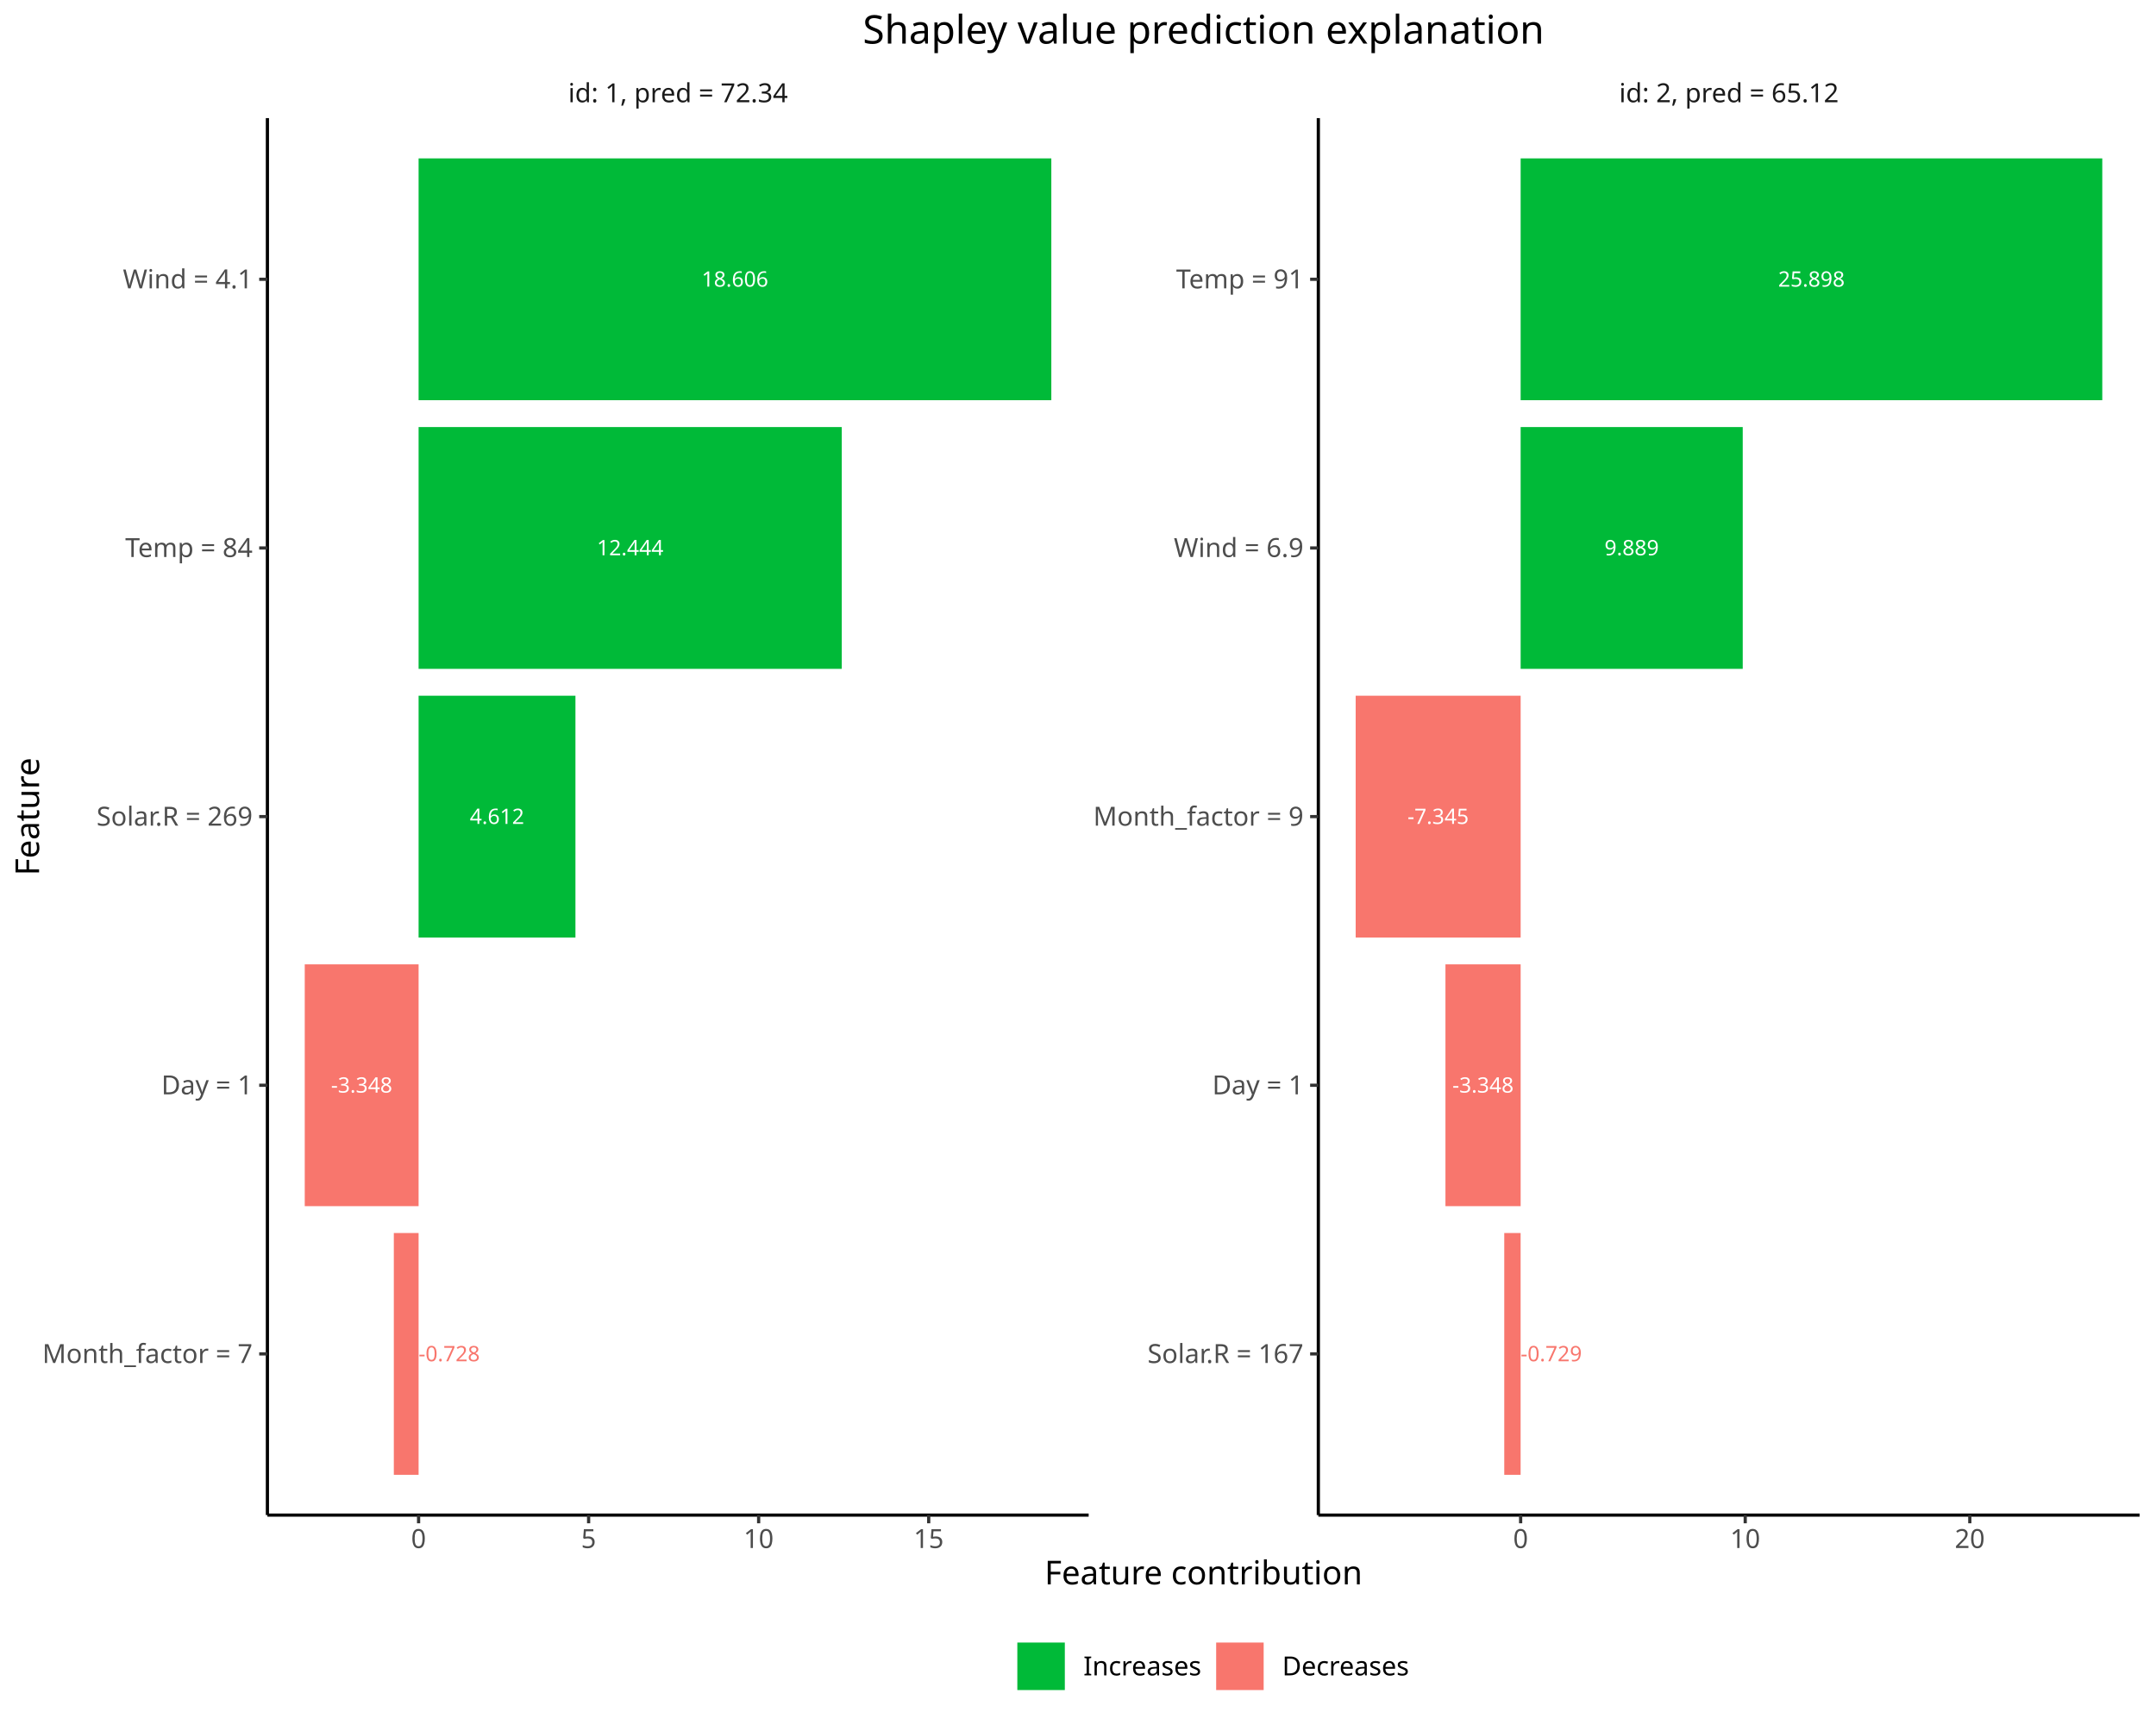
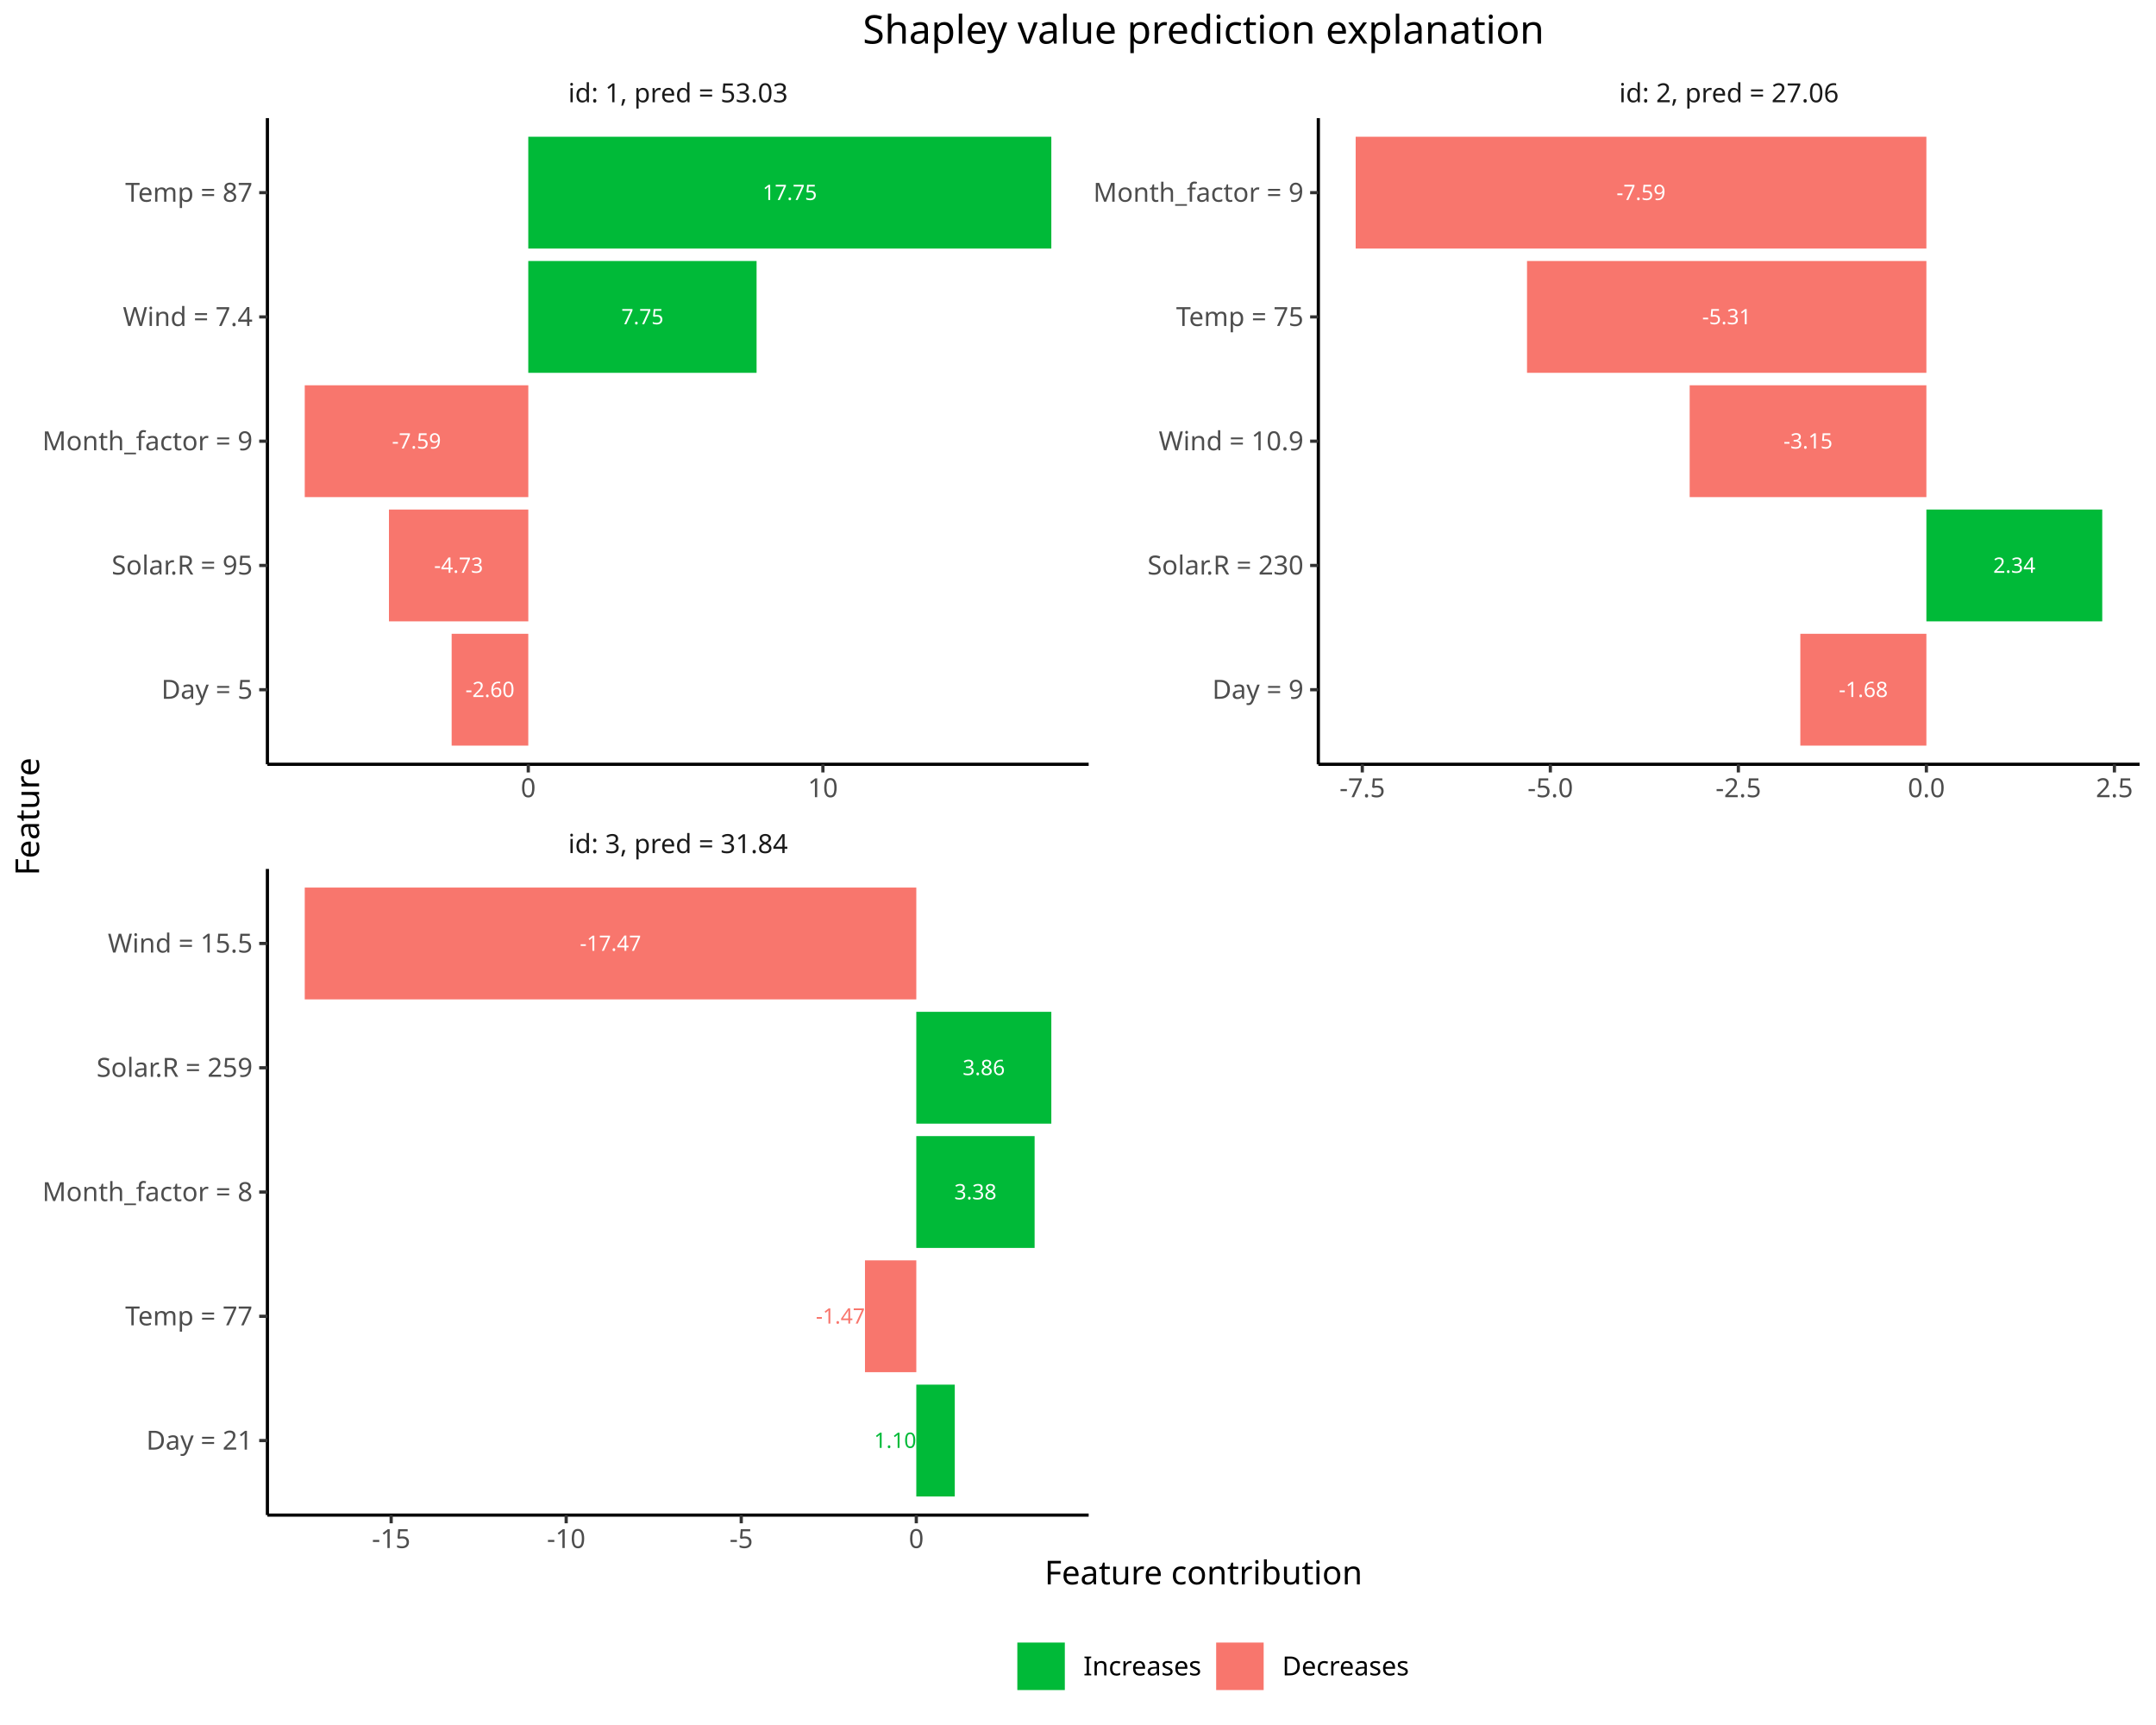
<svg xmlns="http://www.w3.org/2000/svg" class="svglite" data-engine-version="2.0" width="720.00pt" height="576.00pt" viewBox="0 0 720.00 576.00">
  <defs>
    <style type="text/css">
    .svglite line, .svglite polyline, .svglite polygon, .svglite path, .svglite rect, .svglite circle {
      fill: none;
      stroke: #000000;
      stroke-linecap: round;
      stroke-linejoin: round;
      stroke-miterlimit: 10.00;
    }
  </style>
  </defs>
  <rect width="100%" height="100%" style="stroke: none; fill: #FFFFFF;" />
  <defs>
    <clipPath id="cpMC4wMHw3MjAuMDB8MC4wMHw1NzYuMDA=">
      <rect x="0.00" y="0.00" width="720.00" height="576.00" />
    </clipPath>
  </defs>
  <g clip-path="url(#cpMC4wMHw3MjAuMDB8MC4wMHw1NzYuMDA=)">
    <rect x="0.00" y="0.00" width="720.00" height="576.00" style="stroke-width: 1.07; stroke: #FFFFFF; fill: #FFFFFF;" />
  </g>
  <defs>
-     <clipPath id="cpODkuMzB8MzYzLjU2fDM5LjQzfDUwNS45MQ==">
-       <rect x="89.30" y="39.43" width="274.26" height="466.48" />
+     <clipPath id="cpODkuMzB8MzYzLjU2fDM5LjQzfDI1NS4yMA==">
+       <rect x="89.30" y="39.43" width="274.26" height="215.77" />
    </clipPath>
  </defs>
-   <g clip-path="url(#cpODkuMzB8MzYzLjU2fDM5LjQzfDUwNS45MQ==)">
-     <rect x="89.30" y="39.43" width="274.26" height="466.48" style="stroke-width: 1.07; stroke: none; fill: #FFFFFF;" />
-     <rect x="131.52" y="411.72" width="8.27" height="80.74" style="stroke-width: 1.07; stroke: none; stroke-linecap: square; stroke-linejoin: miter; fill: #F8766D;" />
-     <rect x="101.77" y="322.01" width="38.02" height="80.74" style="stroke-width: 1.07; stroke: none; stroke-linecap: square; stroke-linejoin: miter; fill: #F8766D;" />
-     <rect x="139.79" y="232.31" width="52.38" height="80.74" style="stroke-width: 1.07; stroke: none; stroke-linecap: square; stroke-linejoin: miter; fill: #00BA38;" />
-     <rect x="139.79" y="142.60" width="141.32" height="80.74" style="stroke-width: 1.07; stroke: none; stroke-linecap: square; stroke-linejoin: miter; fill: #00BA38;" />
-     <rect x="139.79" y="52.89" width="211.30" height="80.74" style="stroke-width: 1.07; stroke: none; stroke-linecap: square; stroke-linejoin: miter; fill: #00BA38;" />
-     <text x="139.79" y="454.54" style="font-size: 7.11px; fill: #F8766D; font-family: sans;" textLength="20.17px" lengthAdjust="spacingAndGlyphs">-0.728</text>
-     <text x="120.78" y="364.83" text-anchor="middle" style="font-size: 7.11px; fill: #FFFFFF; font-family: sans;" textLength="20.17px" lengthAdjust="spacingAndGlyphs">-3.348</text>
-     <text x="165.97" y="275.12" text-anchor="middle" style="font-size: 7.11px; fill: #FFFFFF; font-family: sans;" textLength="19.78px" lengthAdjust="spacingAndGlyphs"> 4.612</text>
-     <text x="210.45" y="185.41" text-anchor="middle" style="font-size: 7.11px; fill: #FFFFFF; font-family: sans;" textLength="21.76px" lengthAdjust="spacingAndGlyphs">12.444</text>
-     <text x="245.44" y="95.71" text-anchor="middle" style="font-size: 7.11px; fill: #FFFFFF; font-family: sans;" textLength="21.76px" lengthAdjust="spacingAndGlyphs">18.606</text>
+   <g clip-path="url(#cpODkuMzB8MzYzLjU2fDM5LjQzfDI1NS4yMA==)">
+     <rect x="89.30" y="39.43" width="274.26" height="215.77" style="stroke-width: 1.07; stroke: none; fill: #FFFFFF;" />
+     <rect x="150.83" y="211.63" width="25.59" height="37.34" style="stroke-width: 1.07; stroke: none; stroke-linecap: square; stroke-linejoin: miter; fill: #F8766D;" />
+     <rect x="129.89" y="170.14" width="46.54" height="37.34" style="stroke-width: 1.07; stroke: none; stroke-linecap: square; stroke-linejoin: miter; fill: #F8766D;" />
+     <rect x="101.77" y="128.65" width="74.66" height="37.34" style="stroke-width: 1.07; stroke: none; stroke-linecap: square; stroke-linejoin: miter; fill: #F8766D;" />
+     <rect x="176.42" y="87.15" width="76.24" height="37.34" style="stroke-width: 1.07; stroke: none; stroke-linecap: square; stroke-linejoin: miter; fill: #00BA38;" />
+     <rect x="176.42" y="45.66" width="174.67" height="37.34" style="stroke-width: 1.07; stroke: none; stroke-linecap: square; stroke-linejoin: miter; fill: #00BA38;" />
+     <text x="163.63" y="232.75" text-anchor="middle" style="font-size: 7.11px; fill: #FFFFFF; font-family: sans;" textLength="16.21px" lengthAdjust="spacingAndGlyphs">-2.60</text>
+     <text x="153.15" y="191.26" text-anchor="middle" style="font-size: 7.11px; fill: #FFFFFF; font-family: sans;" textLength="16.21px" lengthAdjust="spacingAndGlyphs">-4.73</text>
+     <text x="139.09" y="149.77" text-anchor="middle" style="font-size: 7.11px; fill: #FFFFFF; font-family: sans;" textLength="16.21px" lengthAdjust="spacingAndGlyphs">-7.59</text>
+     <text x="214.55" y="108.27" text-anchor="middle" style="font-size: 7.11px; fill: #FFFFFF; font-family: sans;" textLength="15.82px" lengthAdjust="spacingAndGlyphs"> 7.75</text>
+     <text x="263.76" y="66.78" text-anchor="middle" style="font-size: 7.11px; fill: #FFFFFF; font-family: sans;" textLength="17.80px" lengthAdjust="spacingAndGlyphs">17.75</text>
  </g>
  <g clip-path="url(#cpMC4wMHw3MjAuMDB8MC4wMHw1NzYuMDA=)">
</g>
  <defs>
-     <clipPath id="cpNDQwLjI2fDcxNC41MnwzOS40M3w1MDUuOTE=">
-       <rect x="440.26" y="39.43" width="274.26" height="466.48" />
+     <clipPath id="cpODkuMzB8MzYzLjU2fDI5MC4xNXw1MDUuOTE=">
+       <rect x="89.30" y="290.15" width="274.26" height="215.77" />
    </clipPath>
  </defs>
-   <g clip-path="url(#cpNDQwLjI2fDcxNC41MnwzOS40M3w1MDUuOTE=)">
-     <rect x="440.26" y="39.43" width="274.26" height="466.48" style="stroke-width: 1.07; stroke: none; fill: #FFFFFF;" />
-     <rect x="502.35" y="411.72" width="5.46" height="80.74" style="stroke-width: 1.07; stroke: none; stroke-linecap: square; stroke-linejoin: miter; fill: #F8766D;" />
-     <rect x="482.71" y="322.01" width="25.11" height="80.74" style="stroke-width: 1.07; stroke: none; stroke-linecap: square; stroke-linejoin: miter; fill: #F8766D;" />
-     <rect x="452.73" y="232.31" width="55.09" height="80.74" style="stroke-width: 1.07; stroke: none; stroke-linecap: square; stroke-linejoin: miter; fill: #F8766D;" />
-     <rect x="507.82" y="142.60" width="74.17" height="80.74" style="stroke-width: 1.07; stroke: none; stroke-linecap: square; stroke-linejoin: miter; fill: #00BA38;" />
-     <rect x="507.82" y="52.89" width="194.24" height="80.74" style="stroke-width: 1.07; stroke: none; stroke-linecap: square; stroke-linejoin: miter; fill: #00BA38;" />
-     <text x="507.82" y="454.54" style="font-size: 7.11px; fill: #F8766D; font-family: sans;" textLength="20.17px" lengthAdjust="spacingAndGlyphs">-0.729</text>
-     <text x="495.26" y="364.83" text-anchor="middle" style="font-size: 7.11px; fill: #FFFFFF; font-family: sans;" textLength="20.17px" lengthAdjust="spacingAndGlyphs">-3.348</text>
-     <text x="480.27" y="275.12" text-anchor="middle" style="font-size: 7.11px; fill: #FFFFFF; font-family: sans;" textLength="20.17px" lengthAdjust="spacingAndGlyphs">-7.345</text>
-     <text x="544.90" y="185.41" text-anchor="middle" style="font-size: 7.11px; fill: #FFFFFF; font-family: sans;" textLength="19.78px" lengthAdjust="spacingAndGlyphs"> 9.889</text>
-     <text x="604.94" y="95.71" text-anchor="middle" style="font-size: 7.11px; fill: #FFFFFF; font-family: sans;" textLength="21.76px" lengthAdjust="spacingAndGlyphs">25.898</text>
+   <g clip-path="url(#cpODkuMzB8MzYzLjU2fDI5MC4xNXw1MDUuOTE=)">
+     <rect x="89.30" y="290.15" width="274.26" height="215.77" style="stroke-width: 1.07; stroke: none; fill: #FFFFFF;" />
+     <rect x="306.00" y="462.35" width="12.85" height="37.34" style="stroke-width: 1.07; stroke: none; stroke-linecap: square; stroke-linejoin: miter; fill: #00BA38;" />
+     <rect x="288.86" y="420.85" width="17.14" height="37.34" style="stroke-width: 1.07; stroke: none; stroke-linecap: square; stroke-linejoin: miter; fill: #F8766D;" />
+     <rect x="306.00" y="379.36" width="39.51" height="37.34" style="stroke-width: 1.07; stroke: none; stroke-linecap: square; stroke-linejoin: miter; fill: #00BA38;" />
+     <rect x="306.00" y="337.86" width="45.09" height="37.34" style="stroke-width: 1.07; stroke: none; stroke-linecap: square; stroke-linejoin: miter; fill: #00BA38;" />
+     <rect x="101.77" y="296.37" width="204.23" height="37.34" style="stroke-width: 1.07; stroke: none; stroke-linecap: square; stroke-linejoin: miter; fill: #F8766D;" />
+     <text x="306.00" y="483.47" text-anchor="end" style="font-size: 7.11px; fill: #00BA38; font-family: sans;" textLength="17.80px" lengthAdjust="spacingAndGlyphs">  1.10</text>
+     <text x="288.86" y="441.97" text-anchor="end" style="font-size: 7.11px; fill: #F8766D; font-family: sans;" textLength="18.19px" lengthAdjust="spacingAndGlyphs"> -1.47</text>
+     <text x="325.75" y="400.48" text-anchor="middle" style="font-size: 7.11px; fill: #FFFFFF; font-family: sans;" textLength="17.80px" lengthAdjust="spacingAndGlyphs">  3.38</text>
+     <text x="328.55" y="358.98" text-anchor="middle" style="font-size: 7.11px; fill: #FFFFFF; font-family: sans;" textLength="17.80px" lengthAdjust="spacingAndGlyphs">  3.86</text>
+     <text x="203.88" y="317.49" text-anchor="middle" style="font-size: 7.11px; fill: #FFFFFF; font-family: sans;" textLength="20.17px" lengthAdjust="spacingAndGlyphs">-17.47</text>
  </g>
+   <g clip-path="url(#cpMC4wMHw3MjAuMDB8MC4wMHw1NzYuMDA=)">
+ </g>
+   <defs>
+     <clipPath id="cpNDQwLjI2fDcxNC41MnwzOS40M3wyNTUuMjA=">
+       <rect x="440.26" y="39.43" width="274.26" height="215.77" />
+     </clipPath>
+   </defs>
+   <g clip-path="url(#cpNDQwLjI2fDcxNC41MnwzOS40M3wyNTUuMjA=)">
+     <rect x="440.26" y="39.43" width="274.26" height="215.77" style="stroke-width: 1.07; stroke: none; fill: #FFFFFF;" />
+     <rect x="601.22" y="211.63" width="42.10" height="37.34" style="stroke-width: 1.07; stroke: none; stroke-linecap: square; stroke-linejoin: miter; fill: #F8766D;" />
+     <rect x="643.32" y="170.14" width="58.73" height="37.34" style="stroke-width: 1.07; stroke: none; stroke-linecap: square; stroke-linejoin: miter; fill: #00BA38;" />
+     <rect x="564.27" y="128.65" width="79.05" height="37.34" style="stroke-width: 1.07; stroke: none; stroke-linecap: square; stroke-linejoin: miter; fill: #F8766D;" />
+     <rect x="509.95" y="87.15" width="133.37" height="37.34" style="stroke-width: 1.07; stroke: none; stroke-linecap: square; stroke-linejoin: miter; fill: #F8766D;" />
+     <rect x="452.73" y="45.66" width="190.59" height="37.34" style="stroke-width: 1.07; stroke: none; stroke-linecap: square; stroke-linejoin: miter; fill: #F8766D;" />
+     <text x="622.27" y="232.75" text-anchor="middle" style="font-size: 7.11px; fill: #FFFFFF; font-family: sans;" textLength="16.21px" lengthAdjust="spacingAndGlyphs">-1.68</text>
+     <text x="672.69" y="191.26" text-anchor="middle" style="font-size: 7.11px; fill: #FFFFFF; font-family: sans;" textLength="15.82px" lengthAdjust="spacingAndGlyphs"> 2.34</text>
+     <text x="603.80" y="149.77" text-anchor="middle" style="font-size: 7.11px; fill: #FFFFFF; font-family: sans;" textLength="16.21px" lengthAdjust="spacingAndGlyphs">-3.15</text>
+     <text x="576.64" y="108.27" text-anchor="middle" style="font-size: 7.11px; fill: #FFFFFF; font-family: sans;" textLength="16.21px" lengthAdjust="spacingAndGlyphs">-5.31</text>
+     <text x="548.03" y="66.78" text-anchor="middle" style="font-size: 7.11px; fill: #FFFFFF; font-family: sans;" textLength="16.21px" lengthAdjust="spacingAndGlyphs">-7.59</text>
+   </g>
+   <g clip-path="url(#cpMC4wMHw3MjAuMDB8MC4wMHw1NzYuMDA=)">
+ </g>
+   <defs>
+     <clipPath id="cpNDQwLjI2fDcxNC41MnwyOTAuMTV8NTA1Ljkx">
+       <rect x="440.26" y="290.15" width="274.26" height="215.77" />
+     </clipPath>
+   </defs>
+   <g clip-path="url(#cpNDQwLjI2fDcxNC41MnwyOTAuMTV8NTA1Ljkx)">
+ </g>
+   <g clip-path="url(#cpMC4wMHw3MjAuMDB8MC4wMHw1NzYuMDA=)">
+ </g>
+   <defs>
+     <clipPath id="cpODkuMzB8MzYzLjU2fDI3My41MHwyOTAuMTU=">
+       <rect x="89.30" y="273.50" width="274.26" height="16.65" />
+     </clipPath>
+   </defs>
+   <g clip-path="url(#cpODkuMzB8MzYzLjU2fDI3My41MHwyOTAuMTU=)">
+     <rect x="89.30" y="273.50" width="274.26" height="16.65" style="stroke-width: 2.13; stroke: #FFFFFF; fill: #FFFFFF;" />
+     <text x="226.43" y="284.85" text-anchor="middle" style="font-size: 8.80px; fill: #1A1A1A; font-family: sans;" textLength="71.19px" lengthAdjust="spacingAndGlyphs">id: 3, pred = 31.84</text>
+   </g>
+   <g clip-path="url(#cpMC4wMHw3MjAuMDB8MC4wMHw1NzYuMDA=)">
+ </g>
+   <defs>
+     <clipPath id="cpNDQwLjI2fDcxNC41MnwyNzMuNTB8MjkwLjE1">
+       <rect x="440.26" y="273.50" width="274.26" height="16.65" />
+     </clipPath>
+   </defs>
+   <g clip-path="url(#cpNDQwLjI2fDcxNC41MnwyNzMuNTB8MjkwLjE1)">
+ </g>
  <g clip-path="url(#cpMC4wMHw3MjAuMDB8MC4wMHw1NzYuMDA=)">
</g>
  <defs>
    <clipPath id="cpODkuMzB8MzYzLjU2fDIyLjc4fDM5LjQz">
      <rect x="89.30" y="22.78" width="274.26" height="16.65" />
    </clipPath>
  </defs>
  <g clip-path="url(#cpODkuMzB8MzYzLjU2fDIyLjc4fDM5LjQz)">
    <rect x="89.30" y="22.78" width="274.26" height="16.65" style="stroke-width: 2.13; stroke: #FFFFFF; fill: #FFFFFF;" />
-     <text x="226.43" y="34.14" text-anchor="middle" style="font-size: 8.80px; fill: #1A1A1A; font-family: sans;" textLength="71.19px" lengthAdjust="spacingAndGlyphs">id: 1, pred = 72.34</text>
+     <text x="226.43" y="34.14" text-anchor="middle" style="font-size: 8.80px; fill: #1A1A1A; font-family: sans;" textLength="71.19px" lengthAdjust="spacingAndGlyphs">id: 1, pred = 53.03</text>
  </g>
  <g clip-path="url(#cpMC4wMHw3MjAuMDB8MC4wMHw1NzYuMDA=)">
</g>
  <defs>
    <clipPath id="cpNDQwLjI2fDcxNC41MnwyMi43OHwzOS40Mw==">
      <rect x="440.26" y="22.78" width="274.26" height="16.65" />
    </clipPath>
  </defs>
  <g clip-path="url(#cpNDQwLjI2fDcxNC41MnwyMi43OHwzOS40Mw==)">
    <rect x="440.26" y="22.78" width="274.26" height="16.65" style="stroke-width: 2.13; stroke: #FFFFFF; fill: #FFFFFF;" />
-     <text x="577.39" y="34.14" text-anchor="middle" style="font-size: 8.80px; fill: #1A1A1A; font-family: sans;" textLength="71.19px" lengthAdjust="spacingAndGlyphs">id: 2, pred = 65.12</text>
+     <text x="577.39" y="34.14" text-anchor="middle" style="font-size: 8.80px; fill: #1A1A1A; font-family: sans;" textLength="71.19px" lengthAdjust="spacingAndGlyphs">id: 2, pred = 27.06</text>
  </g>
  <g clip-path="url(#cpMC4wMHw3MjAuMDB8MC4wMHw1NzYuMDA=)">
    <polyline points="89.30,505.91 363.56,505.91 " style="stroke-width: 1.07; stroke-linecap: butt;" />
-     <polyline points="139.79,508.65 139.79,505.91 " style="stroke-width: 1.07; stroke: #333333; stroke-linecap: butt;" />
-     <polyline points="196.57,508.65 196.57,505.91 " style="stroke-width: 1.07; stroke: #333333; stroke-linecap: butt;" />
-     <polyline points="253.35,508.65 253.35,505.91 " style="stroke-width: 1.07; stroke: #333333; stroke-linecap: butt;" />
-     <polyline points="310.14,508.65 310.14,505.91 " style="stroke-width: 1.07; stroke: #333333; stroke-linecap: butt;" />
-     <text x="139.79" y="516.90" text-anchor="middle" style="font-size: 8.80px; fill: #4D4D4D; font-family: sans;" textLength="4.89px" lengthAdjust="spacingAndGlyphs">0</text>
-     <text x="196.57" y="516.90" text-anchor="middle" style="font-size: 8.80px; fill: #4D4D4D; font-family: sans;" textLength="4.89px" lengthAdjust="spacingAndGlyphs">5</text>
-     <text x="253.35" y="516.90" text-anchor="middle" style="font-size: 8.80px; fill: #4D4D4D; font-family: sans;" textLength="9.79px" lengthAdjust="spacingAndGlyphs">10</text>
-     <text x="310.14" y="516.90" text-anchor="middle" style="font-size: 8.80px; fill: #4D4D4D; font-family: sans;" textLength="9.79px" lengthAdjust="spacingAndGlyphs">15</text>
-     <polyline points="440.26,505.91 714.52,505.91 " style="stroke-width: 1.07; stroke-linecap: butt;" />
-     <polyline points="507.82,508.65 507.82,505.91 " style="stroke-width: 1.07; stroke: #333333; stroke-linecap: butt;" />
-     <polyline points="582.82,508.65 582.82,505.91 " style="stroke-width: 1.07; stroke: #333333; stroke-linecap: butt;" />
-     <polyline points="657.82,508.65 657.82,505.91 " style="stroke-width: 1.07; stroke: #333333; stroke-linecap: butt;" />
-     <text x="507.82" y="516.90" text-anchor="middle" style="font-size: 8.80px; fill: #4D4D4D; font-family: sans;" textLength="4.89px" lengthAdjust="spacingAndGlyphs">0</text>
-     <text x="582.82" y="516.90" text-anchor="middle" style="font-size: 8.80px; fill: #4D4D4D; font-family: sans;" textLength="9.79px" lengthAdjust="spacingAndGlyphs">10</text>
-     <text x="657.82" y="516.90" text-anchor="middle" style="font-size: 8.80px; fill: #4D4D4D; font-family: sans;" textLength="9.79px" lengthAdjust="spacingAndGlyphs">20</text>
-     <polyline points="440.26,505.91 440.26,39.43 " style="stroke-width: 1.07; stroke-linecap: butt;" />
-     <text x="435.33" y="455.12" text-anchor="end" style="font-size: 8.80px; fill: #4D4D4D; font-family: sans;" textLength="54.06px" lengthAdjust="spacingAndGlyphs">Solar.R = 167</text>
-     <text x="435.33" y="365.41" text-anchor="end" style="font-size: 8.80px; fill: #4D4D4D; font-family: sans;" textLength="30.58px" lengthAdjust="spacingAndGlyphs">Day = 1</text>
-     <text x="435.33" y="275.70" text-anchor="end" style="font-size: 8.80px; fill: #4D4D4D; font-family: sans;" textLength="66.30px" lengthAdjust="spacingAndGlyphs">Month_factor = 9</text>
-     <text x="435.33" y="185.99" text-anchor="end" style="font-size: 8.80px; fill: #4D4D4D; font-family: sans;" textLength="42.31px" lengthAdjust="spacingAndGlyphs">Wind = 6.9</text>
-     <text x="435.33" y="96.29" text-anchor="end" style="font-size: 8.80px; fill: #4D4D4D; font-family: sans;" textLength="42.32px" lengthAdjust="spacingAndGlyphs">Temp = 91</text>
-     <polyline points="437.52,452.09 440.26,452.09 " style="stroke-width: 1.07; stroke: #333333; stroke-linecap: butt;" />
-     <polyline points="437.52,362.38 440.26,362.38 " style="stroke-width: 1.07; stroke: #333333; stroke-linecap: butt;" />
-     <polyline points="437.52,272.67 440.26,272.67 " style="stroke-width: 1.07; stroke: #333333; stroke-linecap: butt;" />
-     <polyline points="437.52,182.97 440.26,182.97 " style="stroke-width: 1.07; stroke: #333333; stroke-linecap: butt;" />
-     <polyline points="437.52,93.26 440.26,93.26 " style="stroke-width: 1.07; stroke: #333333; stroke-linecap: butt;" />
-     <polyline points="89.30,505.91 89.30,39.43 " style="stroke-width: 1.07; stroke-linecap: butt;" />
-     <text x="84.37" y="455.12" text-anchor="end" style="font-size: 8.80px; fill: #4D4D4D; font-family: sans;" textLength="66.30px" lengthAdjust="spacingAndGlyphs">Month_factor = 7</text>
-     <text x="84.37" y="365.41" text-anchor="end" style="font-size: 8.80px; fill: #4D4D4D; font-family: sans;" textLength="30.58px" lengthAdjust="spacingAndGlyphs">Day = 1</text>
-     <text x="84.37" y="275.70" text-anchor="end" style="font-size: 8.80px; fill: #4D4D4D; font-family: sans;" textLength="54.06px" lengthAdjust="spacingAndGlyphs">Solar.R = 269</text>
-     <text x="84.37" y="185.99" text-anchor="end" style="font-size: 8.80px; fill: #4D4D4D; font-family: sans;" textLength="42.32px" lengthAdjust="spacingAndGlyphs">Temp = 84</text>
-     <text x="84.37" y="96.29" text-anchor="end" style="font-size: 8.80px; fill: #4D4D4D; font-family: sans;" textLength="42.31px" lengthAdjust="spacingAndGlyphs">Wind = 4.1</text>
-     <polyline points="86.56,452.09 89.30,452.09 " style="stroke-width: 1.07; stroke: #333333; stroke-linecap: butt;" />
-     <polyline points="86.56,362.38 89.30,362.38 " style="stroke-width: 1.07; stroke: #333333; stroke-linecap: butt;" />
-     <polyline points="86.56,272.67 89.30,272.67 " style="stroke-width: 1.07; stroke: #333333; stroke-linecap: butt;" />
-     <polyline points="86.56,182.97 89.30,182.97 " style="stroke-width: 1.07; stroke: #333333; stroke-linecap: butt;" />
-     <polyline points="86.56,93.26 89.30,93.26 " style="stroke-width: 1.07; stroke: #333333; stroke-linecap: butt;" />
+     <polyline points="130.63,508.65 130.63,505.91 " style="stroke-width: 1.07; stroke: #333333; stroke-linecap: butt;" />
+     <polyline points="189.08,508.65 189.08,505.91 " style="stroke-width: 1.07; stroke: #333333; stroke-linecap: butt;" />
+     <polyline points="247.54,508.65 247.54,505.91 " style="stroke-width: 1.07; stroke: #333333; stroke-linecap: butt;" />
+     <polyline points="306.00,508.65 306.00,505.91 " style="stroke-width: 1.07; stroke: #333333; stroke-linecap: butt;" />
+     <text x="130.63" y="516.90" text-anchor="middle" style="font-size: 8.80px; fill: #4D4D4D; font-family: sans;" textLength="12.72px" lengthAdjust="spacingAndGlyphs">-15</text>
+     <text x="189.08" y="516.90" text-anchor="middle" style="font-size: 8.80px; fill: #4D4D4D; font-family: sans;" textLength="12.72px" lengthAdjust="spacingAndGlyphs">-10</text>
+     <text x="247.54" y="516.90" text-anchor="middle" style="font-size: 8.80px; fill: #4D4D4D; font-family: sans;" textLength="7.82px" lengthAdjust="spacingAndGlyphs">-5</text>
+     <text x="306.00" y="516.90" text-anchor="middle" style="font-size: 8.80px; fill: #4D4D4D; font-family: sans;" textLength="4.89px" lengthAdjust="spacingAndGlyphs">0</text>
+     <polyline points="89.30,255.20 363.56,255.20 " style="stroke-width: 1.07; stroke-linecap: butt;" />
+     <polyline points="176.42,257.94 176.42,255.20 " style="stroke-width: 1.07; stroke: #333333; stroke-linecap: butt;" />
+     <polyline points="274.81,257.94 274.81,255.20 " style="stroke-width: 1.07; stroke: #333333; stroke-linecap: butt;" />
+     <text x="176.42" y="266.19" text-anchor="middle" style="font-size: 8.80px; fill: #4D4D4D; font-family: sans;" textLength="4.89px" lengthAdjust="spacingAndGlyphs">0</text>
+     <text x="274.81" y="266.19" text-anchor="middle" style="font-size: 8.80px; fill: #4D4D4D; font-family: sans;" textLength="9.79px" lengthAdjust="spacingAndGlyphs">10</text>
+     <polyline points="440.26,255.20 714.52,255.20 " style="stroke-width: 1.07; stroke-linecap: butt;" />
+     <polyline points="454.94,257.94 454.94,255.20 " style="stroke-width: 1.07; stroke: #333333; stroke-linecap: butt;" />
+     <polyline points="517.74,257.94 517.74,255.20 " style="stroke-width: 1.07; stroke: #333333; stroke-linecap: butt;" />
+     <polyline points="580.53,257.94 580.53,255.20 " style="stroke-width: 1.07; stroke: #333333; stroke-linecap: butt;" />
+     <polyline points="643.32,257.94 643.32,255.20 " style="stroke-width: 1.07; stroke: #333333; stroke-linecap: butt;" />
+     <polyline points="706.11,257.94 706.11,255.20 " style="stroke-width: 1.07; stroke: #333333; stroke-linecap: butt;" />
+     <text x="454.94" y="266.19" text-anchor="middle" style="font-size: 8.80px; fill: #4D4D4D; font-family: sans;" textLength="15.16px" lengthAdjust="spacingAndGlyphs">-7.5</text>
+     <text x="517.74" y="266.19" text-anchor="middle" style="font-size: 8.80px; fill: #4D4D4D; font-family: sans;" textLength="15.16px" lengthAdjust="spacingAndGlyphs">-5.0</text>
+     <text x="580.53" y="266.19" text-anchor="middle" style="font-size: 8.80px; fill: #4D4D4D; font-family: sans;" textLength="15.16px" lengthAdjust="spacingAndGlyphs">-2.5</text>
+     <text x="643.32" y="266.19" text-anchor="middle" style="font-size: 8.80px; fill: #4D4D4D; font-family: sans;" textLength="12.23px" lengthAdjust="spacingAndGlyphs">0.0</text>
+     <text x="706.11" y="266.19" text-anchor="middle" style="font-size: 8.80px; fill: #4D4D4D; font-family: sans;" textLength="12.23px" lengthAdjust="spacingAndGlyphs">2.5</text>
+     <polyline points="440.26,255.20 440.26,39.43 " style="stroke-width: 1.07; stroke-linecap: butt;" />
+     <text x="435.33" y="233.33" text-anchor="end" style="font-size: 8.80px; fill: #4D4D4D; font-family: sans;" textLength="33.03px" lengthAdjust="spacingAndGlyphs">Day =  9</text>
+     <text x="435.33" y="191.84" text-anchor="end" style="font-size: 8.80px; fill: #4D4D4D; font-family: sans;" textLength="54.06px" lengthAdjust="spacingAndGlyphs">Solar.R = 230</text>
+     <text x="435.33" y="150.35" text-anchor="end" style="font-size: 8.80px; fill: #4D4D4D; font-family: sans;" textLength="47.21px" lengthAdjust="spacingAndGlyphs">Wind = 10.9</text>
+     <text x="435.33" y="108.85" text-anchor="end" style="font-size: 8.80px; fill: #4D4D4D; font-family: sans;" textLength="42.32px" lengthAdjust="spacingAndGlyphs">Temp = 75</text>
+     <text x="435.33" y="67.36" text-anchor="end" style="font-size: 8.80px; fill: #4D4D4D; font-family: sans;" textLength="66.30px" lengthAdjust="spacingAndGlyphs">Month_factor = 9</text>
+     <polyline points="437.52,230.31 440.26,230.31 " style="stroke-width: 1.07; stroke: #333333; stroke-linecap: butt;" />
+     <polyline points="437.52,188.81 440.26,188.81 " style="stroke-width: 1.07; stroke: #333333; stroke-linecap: butt;" />
+     <polyline points="437.52,147.32 440.26,147.32 " style="stroke-width: 1.07; stroke: #333333; stroke-linecap: butt;" />
+     <polyline points="437.52,105.82 440.26,105.82 " style="stroke-width: 1.07; stroke: #333333; stroke-linecap: butt;" />
+     <polyline points="437.52,64.33 440.26,64.33 " style="stroke-width: 1.07; stroke: #333333; stroke-linecap: butt;" />
+     <polyline points="89.30,255.20 89.30,39.43 " style="stroke-width: 1.07; stroke-linecap: butt;" />
+     <text x="84.37" y="233.33" text-anchor="end" style="font-size: 8.80px; fill: #4D4D4D; font-family: sans;" textLength="33.03px" lengthAdjust="spacingAndGlyphs">Day =  5</text>
+     <text x="84.37" y="191.84" text-anchor="end" style="font-size: 8.80px; fill: #4D4D4D; font-family: sans;" textLength="51.61px" lengthAdjust="spacingAndGlyphs">Solar.R =  95</text>
+     <text x="84.37" y="150.35" text-anchor="end" style="font-size: 8.80px; fill: #4D4D4D; font-family: sans;" textLength="66.30px" lengthAdjust="spacingAndGlyphs">Month_factor = 9</text>
+     <text x="84.37" y="108.85" text-anchor="end" style="font-size: 8.80px; fill: #4D4D4D; font-family: sans;" textLength="44.76px" lengthAdjust="spacingAndGlyphs">Wind =  7.4</text>
+     <text x="84.37" y="67.36" text-anchor="end" style="font-size: 8.80px; fill: #4D4D4D; font-family: sans;" textLength="42.32px" lengthAdjust="spacingAndGlyphs">Temp = 87</text>
+     <polyline points="86.56,230.31 89.30,230.31 " style="stroke-width: 1.07; stroke: #333333; stroke-linecap: butt;" />
+     <polyline points="86.56,188.81 89.30,188.81 " style="stroke-width: 1.07; stroke: #333333; stroke-linecap: butt;" />
+     <polyline points="86.56,147.32 89.30,147.32 " style="stroke-width: 1.07; stroke: #333333; stroke-linecap: butt;" />
+     <polyline points="86.56,105.82 89.30,105.82 " style="stroke-width: 1.07; stroke: #333333; stroke-linecap: butt;" />
+     <polyline points="86.56,64.33 89.30,64.33 " style="stroke-width: 1.07; stroke: #333333; stroke-linecap: butt;" />
+     <polyline points="89.30,505.91 89.30,290.15 " style="stroke-width: 1.07; stroke-linecap: butt;" />
+     <text x="84.37" y="484.05" text-anchor="end" style="font-size: 8.80px; fill: #4D4D4D; font-family: sans;" textLength="35.48px" lengthAdjust="spacingAndGlyphs">Day = 21</text>
+     <text x="84.37" y="442.55" text-anchor="end" style="font-size: 8.80px; fill: #4D4D4D; font-family: sans;" textLength="42.32px" lengthAdjust="spacingAndGlyphs">Temp = 77</text>
+     <text x="84.37" y="401.06" text-anchor="end" style="font-size: 8.80px; fill: #4D4D4D; font-family: sans;" textLength="66.30px" lengthAdjust="spacingAndGlyphs">Month_factor = 8</text>
+     <text x="84.37" y="359.56" text-anchor="end" style="font-size: 8.80px; fill: #4D4D4D; font-family: sans;" textLength="54.06px" lengthAdjust="spacingAndGlyphs">Solar.R = 259</text>
+     <text x="84.37" y="318.07" text-anchor="end" style="font-size: 8.80px; fill: #4D4D4D; font-family: sans;" textLength="47.21px" lengthAdjust="spacingAndGlyphs">Wind = 15.5</text>
+     <polyline points="86.56,481.02 89.30,481.02 " style="stroke-width: 1.07; stroke: #333333; stroke-linecap: butt;" />
+     <polyline points="86.56,439.52 89.30,439.52 " style="stroke-width: 1.07; stroke: #333333; stroke-linecap: butt;" />
+     <polyline points="86.56,398.03 89.30,398.03 " style="stroke-width: 1.07; stroke: #333333; stroke-linecap: butt;" />
+     <polyline points="86.56,356.54 89.30,356.54 " style="stroke-width: 1.07; stroke: #333333; stroke-linecap: butt;" />
+     <polyline points="86.56,315.04 89.30,315.04 " style="stroke-width: 1.07; stroke: #333333; stroke-linecap: butt;" />
    <text x="401.91" y="529.04" text-anchor="middle" style="font-size: 11.00px; font-family: sans;" textLength="97.84px" lengthAdjust="spacingAndGlyphs">Feature contribution</text>
    <text transform="translate(13.05,272.67) rotate(-90)" text-anchor="middle" style="font-size: 11.00px; font-family: sans;" textLength="37.91px" lengthAdjust="spacingAndGlyphs">Feature</text>
    <rect x="328.07" y="542.28" width="147.68" height="28.24" style="stroke-width: 1.07; stroke: none; fill: #FFFFFF;" />
    <rect x="339.74" y="548.47" width="15.86" height="15.86" style="stroke-width: 1.07; stroke: none; stroke-linecap: square; stroke-linejoin: miter; fill: #00BA38;" />
    <rect x="406.14" y="548.47" width="15.86" height="15.86" style="stroke-width: 1.07; stroke: none; stroke-linecap: square; stroke-linejoin: miter; fill: #F8766D;" />
    <text x="361.79" y="559.43" style="font-size: 8.80px; font-family: sans;" textLength="38.16px" lengthAdjust="spacingAndGlyphs">Increases</text>
    <text x="428.19" y="559.43" style="font-size: 8.80px; font-family: sans;" textLength="42.08px" lengthAdjust="spacingAndGlyphs">Decreases</text>
    <text x="401.91" y="14.56" text-anchor="middle" style="font-size: 13.20px; font-family: sans;" textLength="215.04px" lengthAdjust="spacingAndGlyphs">Shapley value prediction explanation</text>
  </g>
</svg>
